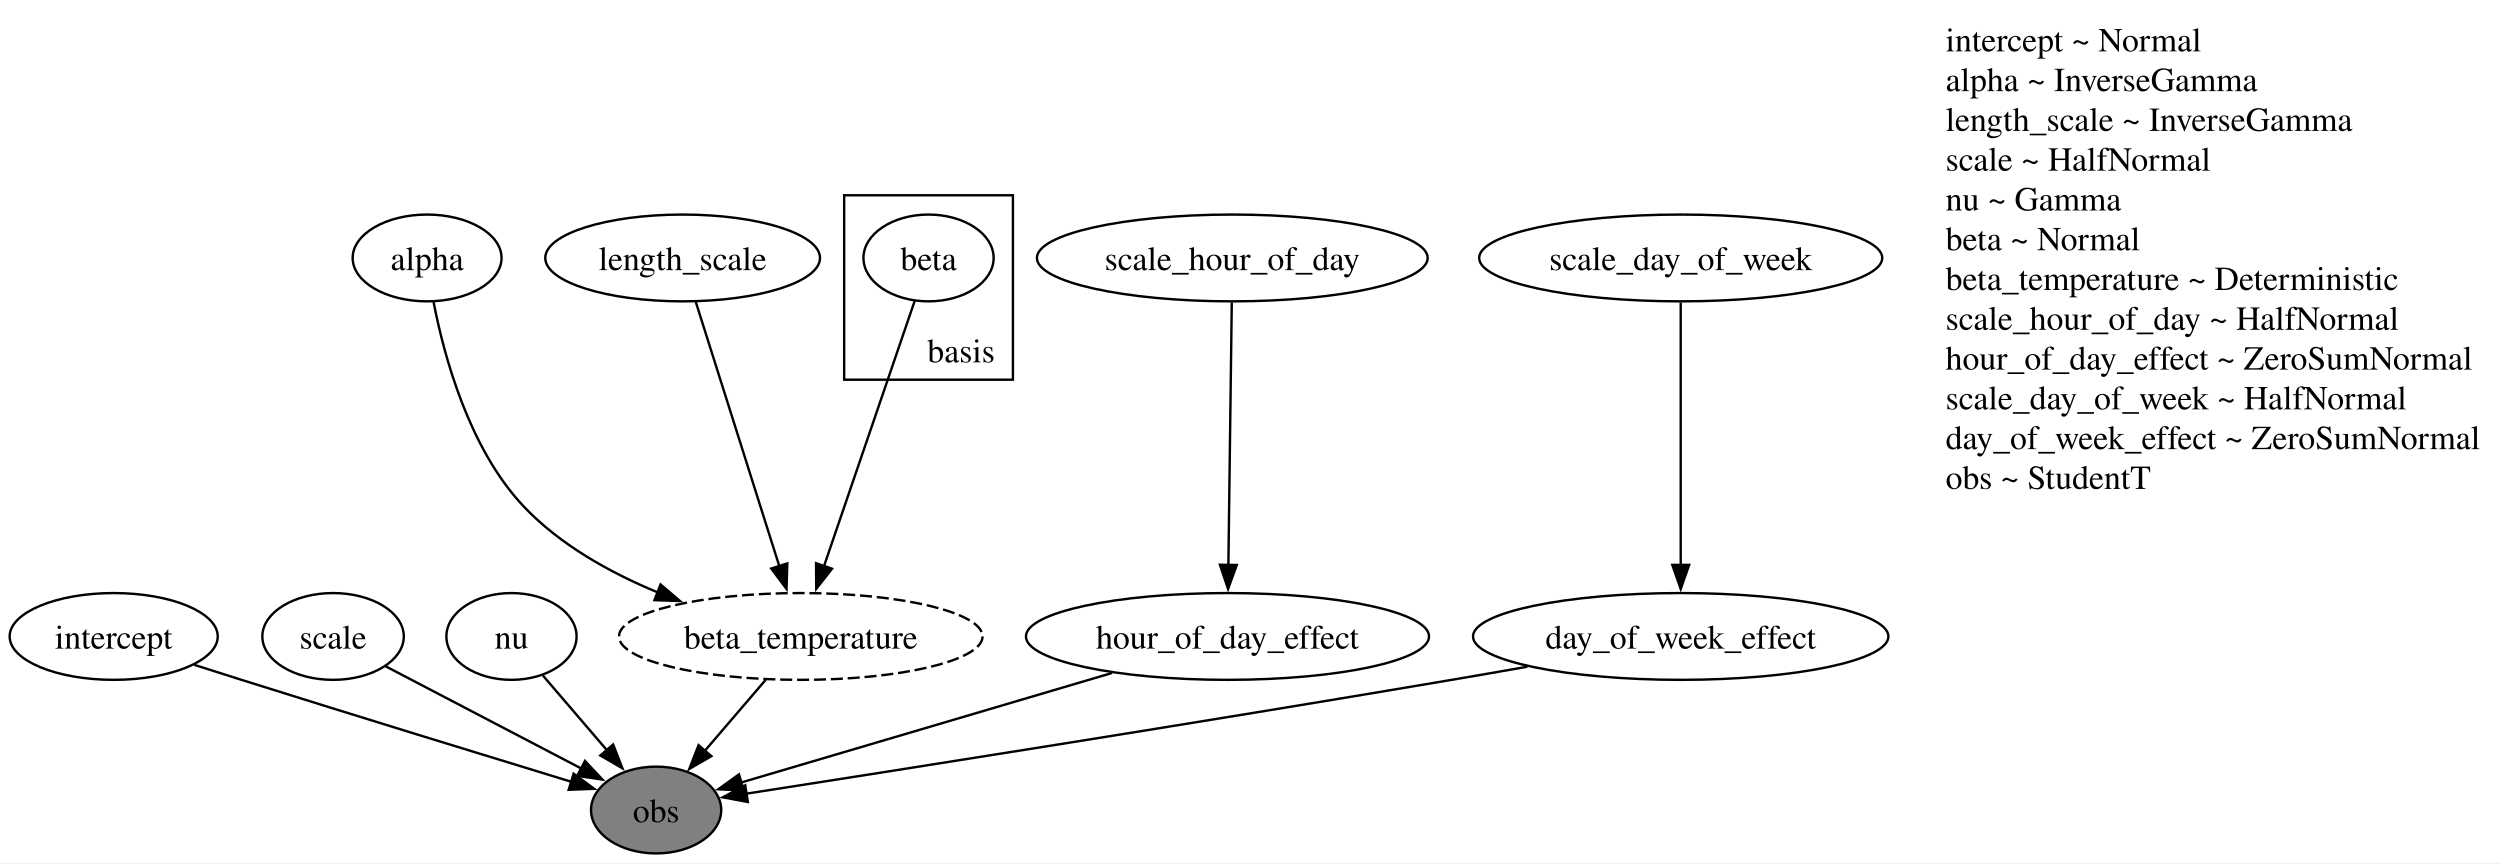
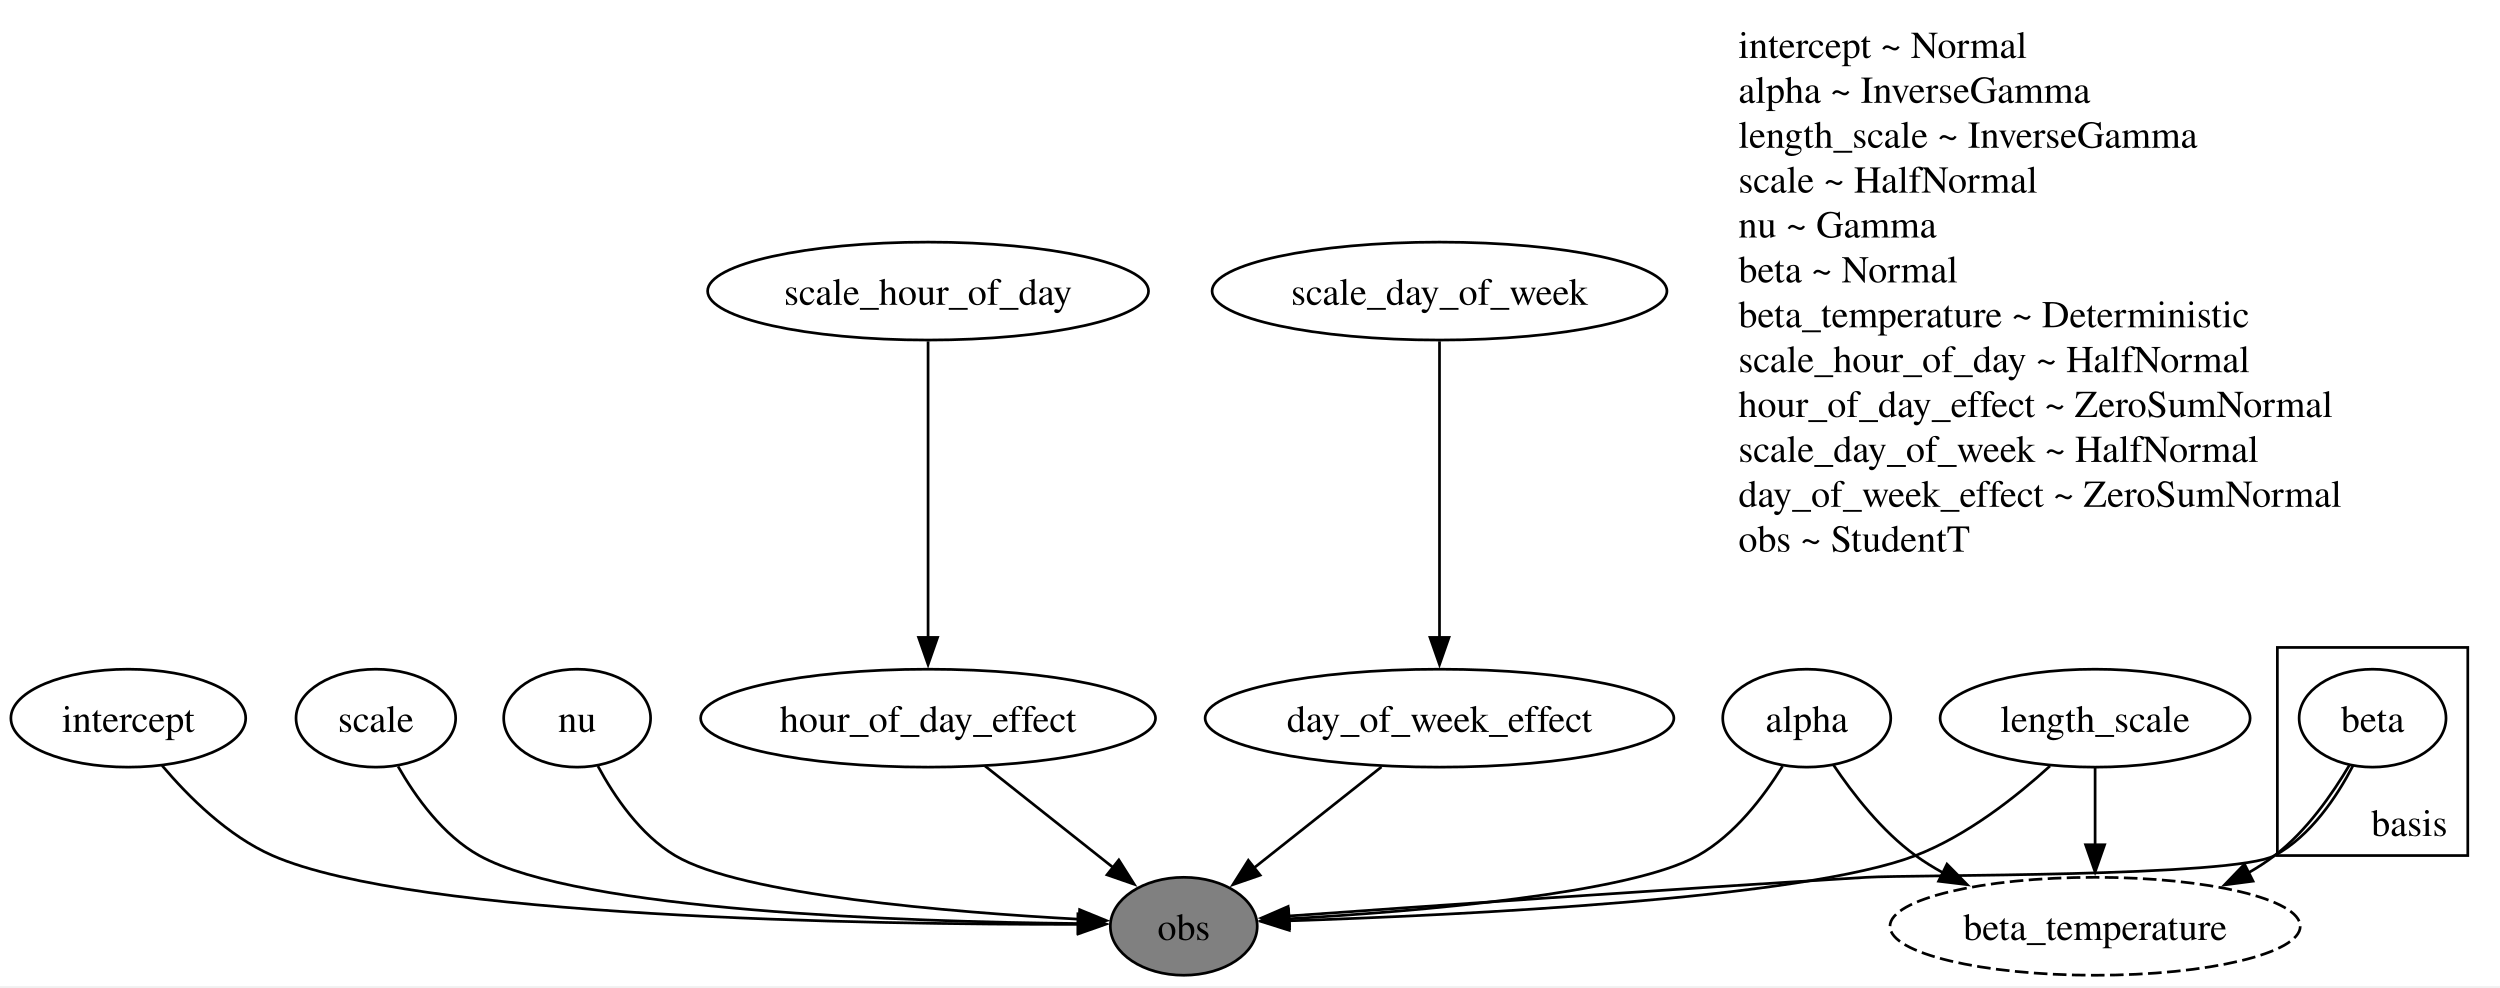
- <svg xmlns="http://www.w3.org/2000/svg" width="1037pt" height="358pt" viewBox="0.00 0.00 1037.00 358.00">
-   <g id="graph0" class="graph" transform="scale(1 1) rotate(0) translate(4 354)">
-     <polygon fill="white" stroke="none" points="-4,4 -4,-354 1033.29,-354 1033.29,4 -4,4" />
+ <svg xmlns="http://www.w3.org/2000/svg" width="919pt" height="363pt" viewBox="0.00 0.00 919.00 363.00">
+   <g id="graph0" class="graph" transform="scale(1 1) rotate(0) translate(4 358.5)">
+     <polygon fill="white" stroke="none" points="-4,4 -4,-358.5 915.16,-358.5 915.16,4 -4,4" />
    <g id="clust1" class="cluster">
-       <polygon fill="none" stroke="black" points="346.16,-196.5 346.16,-273 416.16,-273 416.16,-196.5 346.16,-196.5" />
-       <text xml:space="preserve" text-anchor="middle" x="394.66" y="-203.7" font-family="Times,serif" font-size="14.00">basis</text>
+       <polygon fill="none" stroke="black" points="833.16,-44 833.16,-120.5 903.16,-120.5 903.16,-44 833.16,-44" />
+       <text xml:space="preserve" text-anchor="middle" x="881.66" y="-51.2" font-family="Times,serif" font-size="14.00">basis</text>
    </g>
    <g id="node1" class="node">
-       <ellipse fill="white" stroke="black" cx="43.16" cy="-90" rx="43.16" ry="18" />
-       <text xml:space="preserve" text-anchor="middle" x="43.16" y="-84.95" font-family="Times,serif" font-size="14.00">intercept</text>
+       <ellipse fill="white" stroke="black" cx="43.16" cy="-94.5" rx="43.16" ry="18" />
+       <text xml:space="preserve" text-anchor="middle" x="43.16" y="-89.45" font-family="Times,serif" font-size="14.00">intercept</text>
    </g>
    <g id="node11" class="node">
-       <ellipse fill="grey" stroke="black" cx="268.16" cy="-18" rx="27" ry="18" />
-       <text xml:space="preserve" text-anchor="middle" x="268.16" y="-12.95" font-family="Times,serif" font-size="14.00">obs</text>
+       <ellipse fill="grey" stroke="black" cx="431.16" cy="-18" rx="27" ry="18" />
+       <text xml:space="preserve" text-anchor="middle" x="431.16" y="-12.95" font-family="Times,serif" font-size="14.00">obs</text>
    </g>
    <g id="edge6" class="edge">
-       <path fill="none" stroke="black" d="M76.51,-78.24C83.02,-76.16 89.8,-74 96.16,-72 143.43,-57.14 198.14,-40.35 232.93,-29.73" />
-       <polygon fill="black" stroke="black" points="233.93,-33.08 242.48,-26.81 231.89,-26.39 233.93,-33.08" />
+       <path fill="none" stroke="black" d="M55.59,-77.06C65.27,-65.62 79.79,-51.17 96.16,-44 148.33,-21.15 315.87,-18.61 392.39,-18.7" />
+       <polygon fill="black" stroke="black" points="392.34,-22.2 402.35,-18.72 392.36,-15.2 392.34,-22.2" />
    </g>
    <g id="node2" class="node">
-       <ellipse fill="white" stroke="black" cx="173.16" cy="-247" rx="30.88" ry="18" />
-       <text xml:space="preserve" text-anchor="middle" x="173.16" y="-241.95" font-family="Times,serif" font-size="14.00">alpha</text>
+       <ellipse fill="white" stroke="black" cx="660.16" cy="-94.5" rx="30.88" ry="18" />
+       <text xml:space="preserve" text-anchor="middle" x="660.16" y="-89.45" font-family="Times,serif" font-size="14.00">alpha</text>
    </g>
    <g id="node6" class="node">
-       <ellipse fill="white" stroke="black" stroke-dasharray="5,2" cx="328.16" cy="-90" rx="75.41" ry="18" />
-       <text xml:space="preserve" text-anchor="middle" x="328.16" y="-84.95" font-family="Times,serif" font-size="14.00">beta_temperature</text>
+       <ellipse fill="white" stroke="black" stroke-dasharray="5,2" cx="766.16" cy="-18" rx="75.41" ry="18" />
+       <text xml:space="preserve" text-anchor="middle" x="766.16" y="-12.95" font-family="Times,serif" font-size="14.00">beta_temperature</text>
    </g>
    <g id="edge1" class="edge">
-       <path fill="none" stroke="black" d="M175.85,-228.72C180.13,-206.54 190.45,-168.07 213.16,-144 228.25,-128.01 249.11,-116.42 268.92,-108.24" />
-       <polygon fill="black" stroke="black" points="269.99,-111.58 278.05,-104.7 267.46,-105.05 269.99,-111.58" />
+       <path fill="none" stroke="black" d="M669.95,-77.34C677.15,-66.63 687.81,-52.94 700.16,-44 703.34,-41.7 706.75,-39.59 710.28,-37.65" />
+       <polygon fill="black" stroke="black" points="711.71,-40.85 719.14,-33.3 708.62,-34.57 711.71,-40.85" />
+     </g>
+     <g id="edge7" class="edge">
+       <path fill="none" stroke="black" d="M651.28,-76.88C644.35,-65.66 633.65,-51.57 620.16,-44 595.15,-29.96 517.38,-23.48 469.75,-20.75" />
+       <polygon fill="black" stroke="black" points="470.03,-17.26 459.85,-20.21 469.65,-24.25 470.03,-17.26" />
    </g>
    <g id="node3" class="node">
-       <ellipse fill="white" stroke="black" cx="279.16" cy="-247" rx="56.98" ry="18" />
-       <text xml:space="preserve" text-anchor="middle" x="279.16" y="-241.95" font-family="Times,serif" font-size="14.00">length_scale</text>
+       <ellipse fill="white" stroke="black" cx="766.16" cy="-94.5" rx="56.98" ry="18" />
+       <text xml:space="preserve" text-anchor="middle" x="766.16" y="-89.45" font-family="Times,serif" font-size="14.00">length_scale</text>
    </g>
    <g id="edge2" class="edge">
-       <path fill="none" stroke="black" d="M284.59,-228.82C292.98,-202.28 309.18,-151.06 319.28,-119.08" />
-       <polygon fill="black" stroke="black" points="322.57,-120.29 322.25,-109.7 315.9,-118.18 322.57,-120.29" />
+       <path fill="none" stroke="black" d="M766.16,-76.22C766.16,-67.82 766.16,-57.49 766.16,-47.93" />
+       <polygon fill="black" stroke="black" points="769.66,-47.96 766.16,-37.96 762.66,-47.96 769.66,-47.96" />
+     </g>
+     <g id="edge8" class="edge">
+       <path fill="none" stroke="black" d="M749.58,-76.91C737.11,-65.55 719.01,-51.27 700.16,-44 659.07,-28.15 533.49,-22.1 469.51,-20" />
+       <polygon fill="black" stroke="black" points="469.93,-16.51 459.82,-19.7 469.71,-23.51 469.93,-16.51" />
    </g>
    <g id="node4" class="node">
-       <ellipse fill="white" stroke="black" cx="134.16" cy="-90" rx="29.34" ry="18" />
-       <text xml:space="preserve" text-anchor="middle" x="134.16" y="-84.95" font-family="Times,serif" font-size="14.00">scale</text>
+       <ellipse fill="white" stroke="black" cx="134.16" cy="-94.5" rx="29.34" ry="18" />
+       <text xml:space="preserve" text-anchor="middle" x="134.16" y="-89.45" font-family="Times,serif" font-size="14.00">scale</text>
    </g>
-     <g id="edge7" class="edge">
-       <path fill="none" stroke="black" d="M155.99,-77.6C178.05,-66.07 212.35,-48.16 237.21,-35.17" />
-       <polygon fill="black" stroke="black" points="238.64,-38.37 245.89,-30.64 235.4,-32.17 238.64,-38.37" />
+     <g id="edge9" class="edge">
+       <path fill="none" stroke="black" d="M142.33,-76.75C148.78,-65.47 158.9,-51.35 172.16,-44 209,-23.58 329.6,-19.64 392.39,-19.01" />
+       <polygon fill="black" stroke="black" points="392.28,-22.51 402.25,-18.94 392.23,-15.51 392.28,-22.51" />
    </g>
    <g id="node5" class="node">
-       <ellipse fill="white" stroke="black" cx="208.16" cy="-90" rx="27" ry="18" />
-       <text xml:space="preserve" text-anchor="middle" x="208.16" y="-84.95" font-family="Times,serif" font-size="14.00">nu</text>
+       <ellipse fill="white" stroke="black" cx="208.16" cy="-94.5" rx="27" ry="18" />
+       <text xml:space="preserve" text-anchor="middle" x="208.16" y="-89.45" font-family="Times,serif" font-size="14.00">nu</text>
    </g>
-     <g id="edge8" class="edge">
-       <path fill="none" stroke="black" d="M221.18,-73.81C228.97,-64.73 239.02,-53 247.83,-42.72" />
-       <polygon fill="black" stroke="black" points="250.33,-45.18 254.18,-35.31 245.02,-40.62 250.33,-45.18" />
-     </g>
-     <g id="edge9" class="edge">
-       <path fill="none" stroke="black" d="M313.64,-72.05C305.99,-63.13 296.5,-52.06 288.16,-42.33" />
-       <polygon fill="black" stroke="black" points="291.07,-40.35 281.91,-35.04 285.76,-44.91 291.07,-40.35" />
+     <g id="edge10" class="edge">
+       <path fill="none" stroke="black" d="M215.77,-76.91C221.81,-65.71 231.38,-51.62 244.16,-44 268.54,-29.47 345.62,-23.15 392.87,-20.59" />
+       <polygon fill="black" stroke="black" points="392.87,-24.1 402.68,-20.09 392.51,-17.11 392.87,-24.1" />
    </g>
    <g id="node7" class="node">
-       <ellipse fill="white" stroke="black" cx="507.16" cy="-247" rx="81.04" ry="18" />
-       <text xml:space="preserve" text-anchor="middle" x="507.16" y="-241.95" font-family="Times,serif" font-size="14.00">scale_hour_of_day</text>
+       <ellipse fill="white" stroke="black" cx="337.16" cy="-251.5" rx="81.04" ry="18" />
+       <text xml:space="preserve" text-anchor="middle" x="337.16" y="-246.45" font-family="Times,serif" font-size="14.00">scale_hour_of_day</text>
    </g>
    <g id="node8" class="node">
-       <ellipse fill="white" stroke="black" cx="505.16" cy="-90" rx="83.6" ry="18" />
-       <text xml:space="preserve" text-anchor="middle" x="505.16" y="-84.95" font-family="Times,serif" font-size="14.00">hour_of_day_effect</text>
+       <ellipse fill="white" stroke="black" cx="337.16" cy="-94.5" rx="83.6" ry="18" />
+       <text xml:space="preserve" text-anchor="middle" x="337.16" y="-89.45" font-family="Times,serif" font-size="14.00">hour_of_day_effect</text>
    </g>
    <g id="edge4" class="edge">
-       <path fill="none" stroke="black" d="M506.94,-228.52C506.59,-201.98 505.94,-151.26 505.53,-119.38" />
-       <polygon fill="black" stroke="black" points="509.03,-119.65 505.4,-109.69 502.03,-119.74 509.03,-119.65" />
+       <path fill="none" stroke="black" d="M337.16,-233.02C337.16,-206.48 337.16,-155.76 337.16,-123.88" />
+       <polygon fill="black" stroke="black" points="340.66,-124.19 337.16,-114.19 333.66,-124.19 340.66,-124.19" />
    </g>
-     <g id="edge10" class="edge">
-       <path fill="none" stroke="black" d="M457.2,-74.83C411.68,-61.39 344.32,-41.49 303.5,-29.44" />
-       <polygon fill="black" stroke="black" points="304.52,-26.09 293.94,-26.61 302.53,-32.8 304.52,-26.09" />
+     <g id="edge12" class="edge">
+       <path fill="none" stroke="black" d="M358.02,-76.97C372,-65.89 390.49,-51.23 405.39,-39.43" />
+       <polygon fill="black" stroke="black" points="407.28,-42.4 412.94,-33.44 402.93,-36.91 407.28,-42.4" />
    </g>
    <g id="node9" class="node">
-       <ellipse fill="white" stroke="black" cx="693.16" cy="-247" rx="83.6" ry="18" />
-       <text xml:space="preserve" text-anchor="middle" x="693.16" y="-241.95" font-family="Times,serif" font-size="14.00">scale_day_of_week</text>
+       <ellipse fill="white" stroke="black" cx="525.16" cy="-251.5" rx="83.6" ry="18" />
+       <text xml:space="preserve" text-anchor="middle" x="525.16" y="-246.45" font-family="Times,serif" font-size="14.00">scale_day_of_week</text>
    </g>
    <g id="node10" class="node">
-       <ellipse fill="white" stroke="black" cx="693.16" cy="-90" rx="86.15" ry="18" />
-       <text xml:space="preserve" text-anchor="middle" x="693.16" y="-84.95" font-family="Times,serif" font-size="14.00">day_of_week_effect</text>
+       <ellipse fill="white" stroke="black" cx="525.16" cy="-94.5" rx="86.15" ry="18" />
+       <text xml:space="preserve" text-anchor="middle" x="525.16" y="-89.45" font-family="Times,serif" font-size="14.00">day_of_week_effect</text>
    </g>
    <g id="edge5" class="edge">
-       <path fill="none" stroke="black" d="M693.16,-228.52C693.16,-201.98 693.16,-151.26 693.16,-119.38" />
-       <polygon fill="black" stroke="black" points="696.66,-119.69 693.16,-109.69 689.66,-119.69 696.66,-119.69" />
+       <path fill="none" stroke="black" d="M525.16,-233.02C525.16,-206.48 525.16,-155.76 525.16,-123.88" />
+       <polygon fill="black" stroke="black" points="528.66,-124.19 525.16,-114.19 521.66,-124.19 528.66,-124.19" />
+     </g>
+     <g id="edge13" class="edge">
+       <path fill="none" stroke="black" d="M503.83,-76.59C489.84,-65.5 471.46,-50.94 456.69,-39.23" />
+       <polygon fill="black" stroke="black" points="459.23,-36.78 449.22,-33.31 454.88,-42.26 459.23,-36.78" />
+     </g>
+     <g id="node12" class="node">
+       <ellipse fill="white" stroke="black" cx="868.16" cy="-94.5" rx="27" ry="18" />
+       <text xml:space="preserve" text-anchor="middle" x="868.16" y="-89.45" font-family="Times,serif" font-size="14.00">beta</text>
+     </g>
+     <g id="edge3" class="edge">
+       <path fill="none" stroke="black" d="M859.7,-77.32C853.37,-66.59 843.82,-52.9 832.16,-44 829.1,-41.66 825.79,-39.52 822.35,-37.56" />
+       <polygon fill="black" stroke="black" points="824.22,-34.59 813.72,-33.21 821.07,-40.84 824.22,-34.59" />
    </g>
    <g id="edge11" class="edge">
-       <path fill="none" stroke="black" d="M629.57,-77.46C619.08,-75.6 608.32,-73.72 598.16,-72 492.24,-54.02 366.91,-34.32 305.66,-24.8" />
-       <polygon fill="black" stroke="black" points="306.2,-21.34 295.78,-23.27 305.12,-28.26 306.2,-21.34" />
-     </g>
-     <g id="node12" class="node">
-       <ellipse fill="white" stroke="black" cx="381.16" cy="-247" rx="27" ry="18" />
-       <text xml:space="preserve" text-anchor="middle" x="381.16" y="-241.95" font-family="Times,serif" font-size="14.00">beta</text>
-     </g>
-     <g id="edge3" class="edge">
-       <path fill="none" stroke="black" d="M375.39,-229.12C366.36,-202.7 348.78,-151.31 337.81,-119.21" />
-       <polygon fill="black" stroke="black" points="341.13,-118.1 334.58,-109.77 334.5,-120.36 341.13,-118.1" />
+       <path fill="none" stroke="black" d="M860.99,-77.08C855.05,-65.65 845.42,-51.2 832.16,-44 817.5,-36.03 698.82,-37.01 682.16,-36 606.85,-31.44 518.88,-25.29 469.63,-21.78" />
+       <polygon fill="black" stroke="black" points="470,-18.3 459.78,-21.07 469.5,-25.28 470,-18.3" />
    </g>
    <g id="node13" class="node">
-       <text xml:space="preserve" text-anchor="start" x="803.04" y="-332.7" font-family="Times,serif" font-size="14.00">intercept ~ Normal</text>
-       <text xml:space="preserve" text-anchor="start" x="803.04" y="-316.2" font-family="Times,serif" font-size="14.00">alpha ~ InverseGamma</text>
-       <text xml:space="preserve" text-anchor="start" x="803.04" y="-299.7" font-family="Times,serif" font-size="14.00">length_scale ~ InverseGamma</text>
-       <text xml:space="preserve" text-anchor="start" x="803.04" y="-283.2" font-family="Times,serif" font-size="14.00">scale ~ HalfNormal</text>
-       <text xml:space="preserve" text-anchor="start" x="803.04" y="-266.7" font-family="Times,serif" font-size="14.00">nu ~ Gamma</text>
-       <text xml:space="preserve" text-anchor="start" x="803.04" y="-250.2" font-family="Times,serif" font-size="14.00">beta ~ Normal</text>
-       <text xml:space="preserve" text-anchor="start" x="803.04" y="-233.7" font-family="Times,serif" font-size="14.00">beta_temperature ~ Deterministic</text>
-       <text xml:space="preserve" text-anchor="start" x="803.04" y="-217.2" font-family="Times,serif" font-size="14.00">scale_hour_of_day ~ HalfNormal</text>
-       <text xml:space="preserve" text-anchor="start" x="803.04" y="-200.7" font-family="Times,serif" font-size="14.00">hour_of_day_effect ~ ZeroSumNormal</text>
-       <text xml:space="preserve" text-anchor="start" x="803.04" y="-184.2" font-family="Times,serif" font-size="14.00">scale_day_of_week ~ HalfNormal</text>
-       <text xml:space="preserve" text-anchor="start" x="803.04" y="-167.7" font-family="Times,serif" font-size="14.00">day_of_week_effect ~ ZeroSumNormal</text>
-       <text xml:space="preserve" text-anchor="start" x="803.04" y="-151.2" font-family="Times,serif" font-size="14.00">obs ~ StudentT</text>
+       <text xml:space="preserve" text-anchor="start" x="635.04" y="-337.2" font-family="Times,serif" font-size="14.00">intercept ~ Normal</text>
+       <text xml:space="preserve" text-anchor="start" x="635.04" y="-320.7" font-family="Times,serif" font-size="14.00">alpha ~ InverseGamma</text>
+       <text xml:space="preserve" text-anchor="start" x="635.04" y="-304.2" font-family="Times,serif" font-size="14.00">length_scale ~ InverseGamma</text>
+       <text xml:space="preserve" text-anchor="start" x="635.04" y="-287.7" font-family="Times,serif" font-size="14.00">scale ~ HalfNormal</text>
+       <text xml:space="preserve" text-anchor="start" x="635.04" y="-271.2" font-family="Times,serif" font-size="14.00">nu ~ Gamma</text>
+       <text xml:space="preserve" text-anchor="start" x="635.04" y="-254.7" font-family="Times,serif" font-size="14.00">beta ~ Normal</text>
+       <text xml:space="preserve" text-anchor="start" x="635.04" y="-238.2" font-family="Times,serif" font-size="14.00">beta_temperature ~ Deterministic</text>
+       <text xml:space="preserve" text-anchor="start" x="635.04" y="-221.7" font-family="Times,serif" font-size="14.00">scale_hour_of_day ~ HalfNormal</text>
+       <text xml:space="preserve" text-anchor="start" x="635.04" y="-205.2" font-family="Times,serif" font-size="14.00">hour_of_day_effect ~ ZeroSumNormal</text>
+       <text xml:space="preserve" text-anchor="start" x="635.04" y="-188.7" font-family="Times,serif" font-size="14.00">scale_day_of_week ~ HalfNormal</text>
+       <text xml:space="preserve" text-anchor="start" x="635.04" y="-172.2" font-family="Times,serif" font-size="14.00">day_of_week_effect ~ ZeroSumNormal</text>
+       <text xml:space="preserve" text-anchor="start" x="635.04" y="-155.7" font-family="Times,serif" font-size="14.00">obs ~ StudentT</text>
    </g>
  </g>
</svg>
